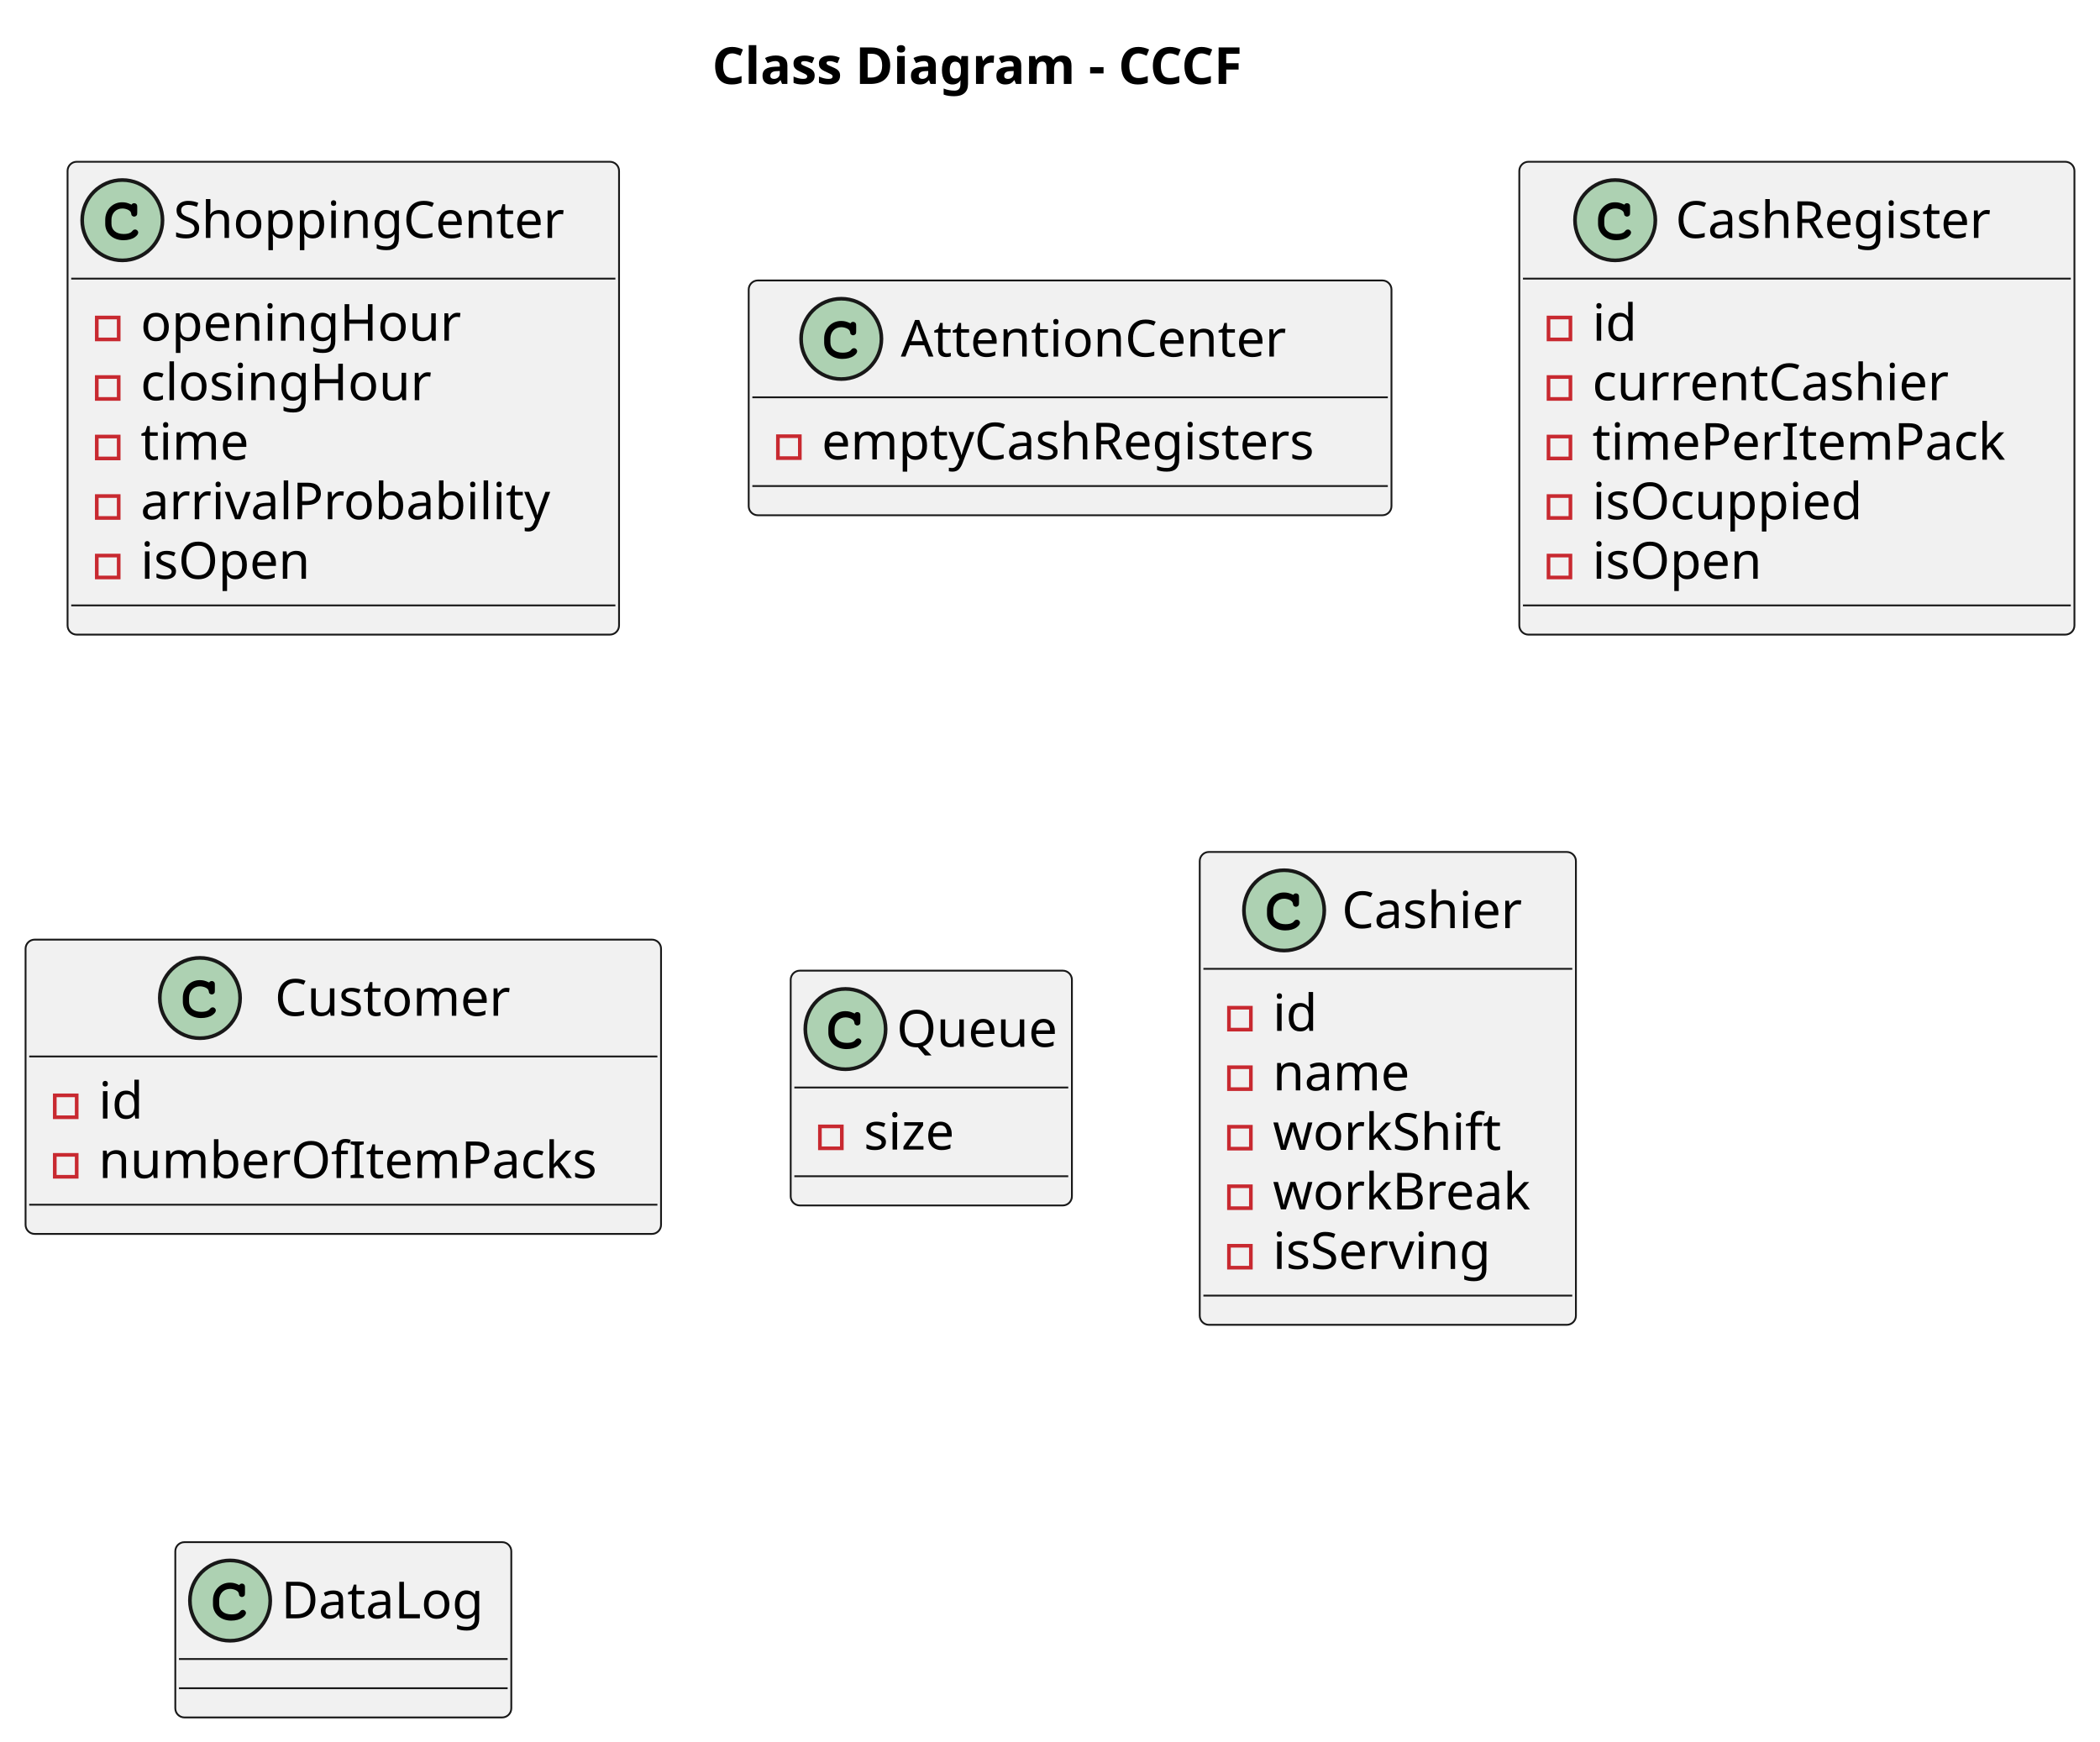
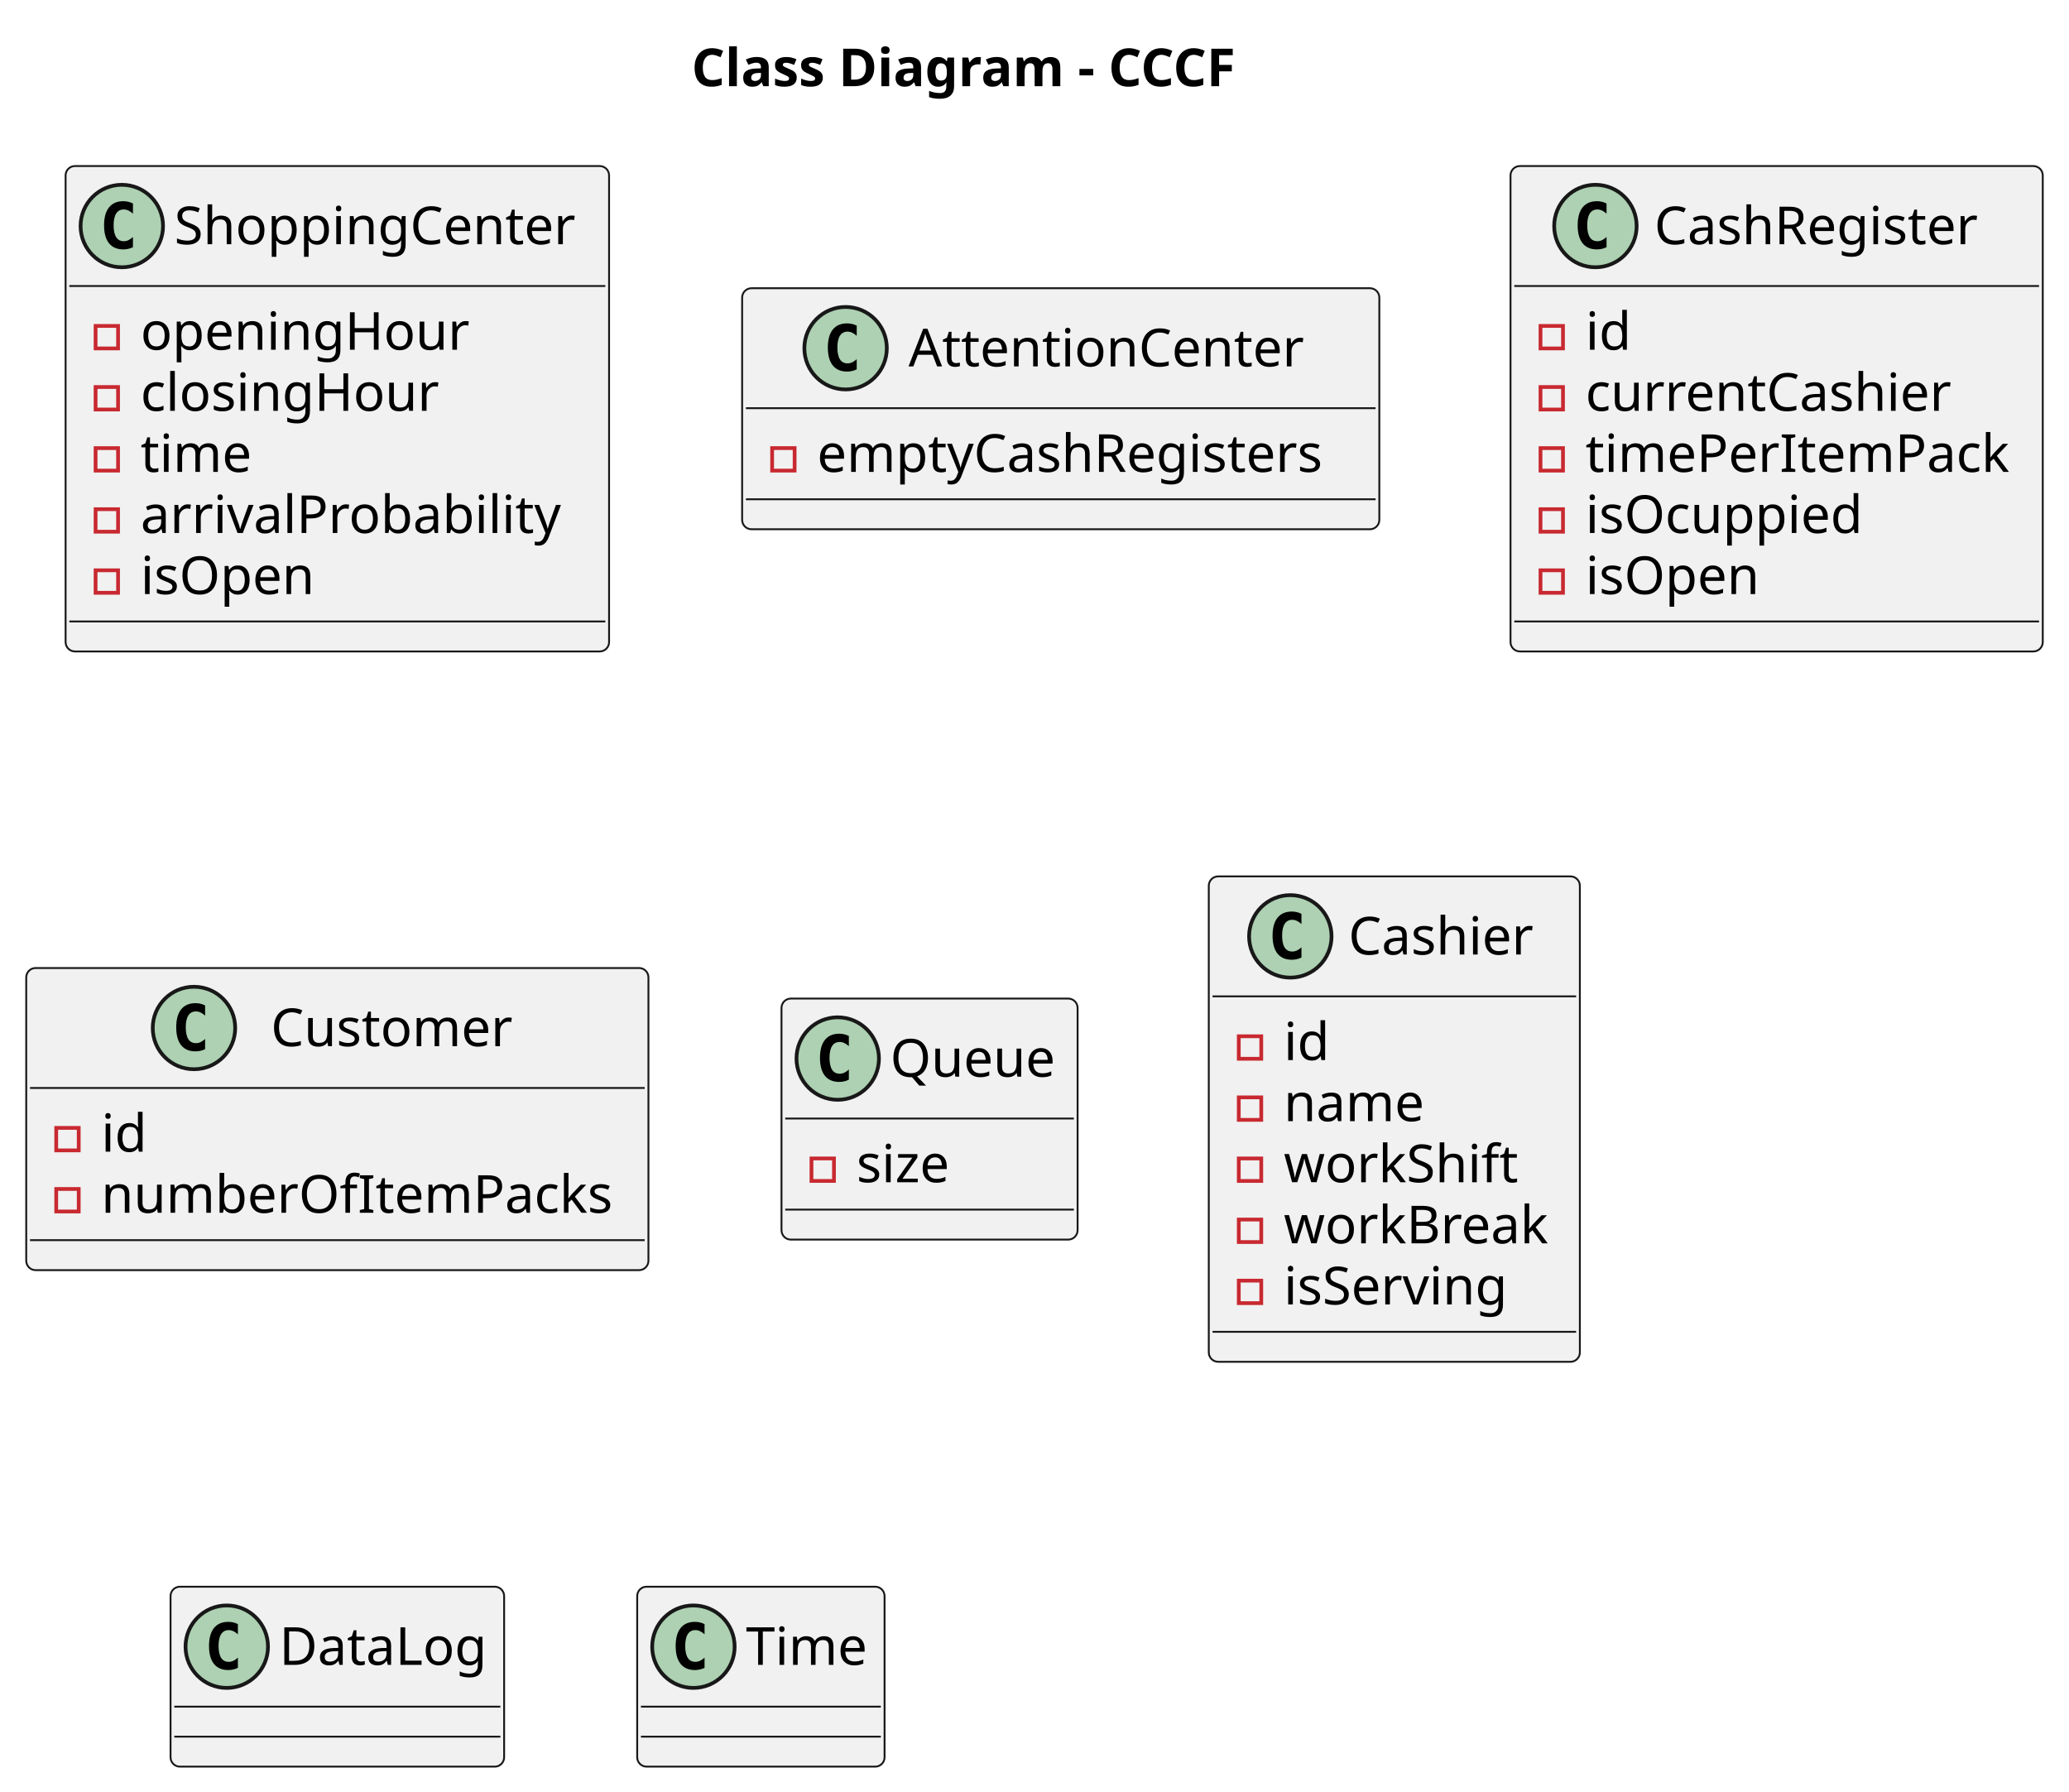
- <svg xmlns="http://www.w3.org/2000/svg" contentStyleType="text/css" height="477px" preserveAspectRatio="none" style="width:575px;height:477px;background:#FFFFFF;" version="1.1" viewBox="0 0 575 477" width="575px" zoomAndPan="magnify">
+ <svg xmlns="http://www.w3.org/2000/svg" contentStyleType="text/css" height="478px" preserveAspectRatio="none" style="width:552px;height:478px;background:#FFFFFF;" version="1.1" viewBox="0 0 552 478" width="552px" zoomAndPan="magnify">
  <defs />
  <g>
-     <text fill="#000000" font-family="sans-serif" font-size="14" font-weight="bold" lengthAdjust="spacing" textLength="171" x="195" y="22.995">Class Diagram - CCCF</text>
+     <text fill="#000000" font-family="sans-serif" font-size="14" font-weight="bold" lengthAdjust="spacing" textLength="169" x="184.5" y="22.995">Class Diagram - CCCF</text>
    <g id="elem_ShoppingCenter">
-       <rect codeLine="5" fill="#F1F1F1" height="129.484" id="ShoppingCenter" rx="2.5" ry="2.5" style="stroke:#181818;stroke-width:0.5;" width="151" x="18.5" y="44.297" />
-       <ellipse cx="33.5" cy="60.297" fill="#ADD1B2" rx="11" ry="11" style="stroke:#181818;stroke-width:1.0;" />
-       <path d="M35.844,55.969 C34.906,55.531 34.312,55.391 33.438,55.391 C30.812,55.391 28.812,57.469 28.812,60.188 L28.812,61.312 C28.812,63.891 30.922,65.781 33.812,65.781 C35.031,65.781 36.188,65.484 36.938,64.938 C37.516,64.531 37.844,64.078 37.844,63.688 C37.844,63.234 37.453,62.844 36.984,62.844 C36.766,62.844 36.562,62.922 36.375,63.109 C35.922,63.594 35.922,63.594 35.734,63.688 C35.312,63.953 34.625,64.078 33.859,64.078 C31.812,64.078 30.516,62.984 30.516,61.281 L30.516,60.188 C30.516,58.406 31.766,57.094 33.5,57.094 C34.078,57.094 34.688,57.25 35.156,57.5 C35.641,57.781 35.812,58 35.906,58.406 C35.969,58.812 36,58.938 36.141,59.062 C36.281,59.203 36.516,59.312 36.734,59.312 C37,59.312 37.266,59.172 37.438,58.953 C37.547,58.797 37.578,58.609 37.578,58.188 L37.578,56.766 C37.578,56.328 37.562,56.203 37.469,56.047 C37.312,55.781 37.031,55.641 36.734,55.641 C36.438,55.641 36.234,55.734 36.016,56.047 L35.844,55.969 Z " fill="#000000" />
-       <text fill="#000000" font-family="sans-serif" font-size="14" lengthAdjust="spacing" textLength="119" x="47.5" y="65.144">ShoppingCenter</text>
-       <line style="stroke:#181818;stroke-width:0.5;" x1="19.5" x2="168.5" y1="76.297" y2="76.297" />
-       <rect fill="none" height="6" style="stroke:#C82930;stroke-width:1.0;" width="6" x="26.5" y="86.945" />
-       <text fill="#000000" font-family="sans-serif" font-size="14" lengthAdjust="spacing" textLength="92" x="38.5" y="93.292">openingHour</text>
-       <rect fill="none" height="6" style="stroke:#C82930;stroke-width:1.0;" width="6" x="26.5" y="103.242" />
-       <text fill="#000000" font-family="sans-serif" font-size="14" lengthAdjust="spacing" textLength="83" x="38.5" y="109.589">closingHour</text>
-       <rect fill="none" height="6" style="stroke:#C82930;stroke-width:1.0;" width="6" x="26.5" y="119.539" />
-       <text fill="#000000" font-family="sans-serif" font-size="14" lengthAdjust="spacing" textLength="34" x="38.5" y="125.886">time</text>
-       <rect fill="none" height="6" style="stroke:#C82930;stroke-width:1.0;" width="6" x="26.5" y="135.836" />
-       <text fill="#000000" font-family="sans-serif" font-size="14" lengthAdjust="spacing" textLength="123" x="38.5" y="142.183">arrivalProbability</text>
-       <rect fill="none" height="6" style="stroke:#C82930;stroke-width:1.0;" width="6" x="26.5" y="152.133" />
-       <text fill="#000000" font-family="sans-serif" font-size="14" lengthAdjust="spacing" textLength="50" x="38.5" y="158.48">isOpen</text>
-       <line style="stroke:#181818;stroke-width:0.5;" x1="19.5" x2="168.5" y1="165.781" y2="165.781" />
+       <rect codeLine="5" fill="#F1F1F1" height="129.484" id="ShoppingCenter" rx="2.5" ry="2.5" style="stroke:#181818;stroke-width:0.5;" width="145" x="17.5" y="44.297" />
+       <ellipse cx="32.5" cy="60.297" fill="#ADD1B2" rx="11" ry="11" style="stroke:#181818;stroke-width:1.0;" />
+       <path d="M35.469,65.938 Q34.891,66.234 34.25,66.375 Q33.609,66.531 32.906,66.531 Q30.406,66.531 29.078,64.891 Q27.766,63.234 27.766,60.109 Q27.766,56.984 29.078,55.328 Q30.406,53.672 32.906,53.672 Q33.609,53.672 34.25,53.828 Q34.906,53.984 35.469,54.281 L35.469,57 Q34.844,56.422 34.25,56.156 Q33.656,55.875 33.031,55.875 Q31.688,55.875 31,56.953 Q30.312,58.016 30.312,60.109 Q30.312,62.203 31,63.281 Q31.688,64.344 33.031,64.344 Q33.656,64.344 34.25,64.078 Q34.844,63.797 35.469,63.219 L35.469,65.938 Z " fill="#000000" />
+       <text fill="#000000" font-family="sans-serif" font-size="14" lengthAdjust="spacing" textLength="113" x="46.5" y="65.144">ShoppingCenter</text>
+       <line style="stroke:#181818;stroke-width:0.5;" x1="18.5" x2="161.5" y1="76.297" y2="76.297" />
+       <rect fill="none" height="6" style="stroke:#C82930;stroke-width:1.0;" width="6" x="25.5" y="86.945" />
+       <text fill="#000000" font-family="sans-serif" font-size="14" lengthAdjust="spacing" textLength="90" x="37.5" y="93.292">openingHour</text>
+       <rect fill="none" height="6" style="stroke:#C82930;stroke-width:1.0;" width="6" x="25.5" y="103.242" />
+       <text fill="#000000" font-family="sans-serif" font-size="14" lengthAdjust="spacing" textLength="82" x="37.5" y="109.589">closingHour</text>
+       <rect fill="none" height="6" style="stroke:#C82930;stroke-width:1.0;" width="6" x="25.5" y="119.539" />
+       <text fill="#000000" font-family="sans-serif" font-size="14" lengthAdjust="spacing" textLength="30" x="37.5" y="125.886">time</text>
+       <rect fill="none" height="6" style="stroke:#C82930;stroke-width:1.0;" width="6" x="25.5" y="135.836" />
+       <text fill="#000000" font-family="sans-serif" font-size="14" lengthAdjust="spacing" textLength="109" x="37.5" y="142.183">arrivalProbability</text>
+       <rect fill="none" height="6" style="stroke:#C82930;stroke-width:1.0;" width="6" x="25.5" y="152.133" />
+       <text fill="#000000" font-family="sans-serif" font-size="14" lengthAdjust="spacing" textLength="49" x="37.5" y="158.48">isOpen</text>
+       <line style="stroke:#181818;stroke-width:0.5;" x1="18.5" x2="161.5" y1="165.781" y2="165.781" />
    </g>
    <g id="elem_AttentionCenter">
-       <rect codeLine="13" fill="#F1F1F1" height="64.297" id="AttentionCenter" rx="2.5" ry="2.5" style="stroke:#181818;stroke-width:0.5;" width="176" x="205" y="76.797" />
-       <ellipse cx="230.35" cy="92.797" fill="#ADD1B2" rx="11" ry="11" style="stroke:#181818;stroke-width:1.0;" />
-       <path d="M232.694,88.469 C231.756,88.031 231.162,87.891 230.287,87.891 C227.662,87.891 225.662,89.969 225.662,92.688 L225.662,93.812 C225.662,96.391 227.772,98.281 230.662,98.281 C231.881,98.281 233.037,97.984 233.787,97.438 C234.366,97.031 234.694,96.578 234.694,96.188 C234.694,95.734 234.303,95.344 233.834,95.344 C233.616,95.344 233.412,95.422 233.225,95.609 C232.772,96.094 232.772,96.094 232.584,96.188 C232.162,96.453 231.475,96.578 230.709,96.578 C228.662,96.578 227.366,95.484 227.366,93.781 L227.366,92.688 C227.366,90.906 228.616,89.594 230.35,89.594 C230.928,89.594 231.537,89.75 232.006,90 C232.491,90.281 232.662,90.5 232.756,90.906 C232.819,91.312 232.85,91.438 232.991,91.562 C233.131,91.703 233.366,91.812 233.584,91.812 C233.85,91.812 234.116,91.672 234.287,91.453 C234.397,91.297 234.428,91.109 234.428,90.688 L234.428,89.266 C234.428,88.828 234.412,88.703 234.319,88.547 C234.162,88.281 233.881,88.141 233.584,88.141 C233.287,88.141 233.084,88.234 232.866,88.547 L232.694,88.469 Z " fill="#000000" />
-       <text fill="#000000" font-family="sans-serif" font-size="14" lengthAdjust="spacing" textLength="121" x="246.65" y="97.644">AttentionCenter</text>
-       <line style="stroke:#181818;stroke-width:0.5;" x1="206" x2="380" y1="108.797" y2="108.797" />
-       <rect fill="none" height="6" style="stroke:#C82930;stroke-width:1.0;" width="6" x="213" y="119.445" />
-       <text fill="#000000" font-family="sans-serif" font-size="14" lengthAdjust="spacing" textLength="150" x="225" y="125.792">emptyCashRegisters</text>
-       <line style="stroke:#181818;stroke-width:0.5;" x1="206" x2="380" y1="133.094" y2="133.094" />
+       <rect codeLine="13" fill="#F1F1F1" height="64.297" id="AttentionCenter" rx="2.5" ry="2.5" style="stroke:#181818;stroke-width:0.5;" width="170" x="198" y="76.887" />
+       <ellipse cx="225.6" cy="92.887" fill="#ADD1B2" rx="11" ry="11" style="stroke:#181818;stroke-width:1.0;" />
+       <path d="M228.569,98.528 Q227.991,98.824 227.35,98.965 Q226.709,99.121 226.006,99.121 Q223.506,99.121 222.178,97.481 Q220.866,95.824 220.866,92.699 Q220.866,89.574 222.178,87.918 Q223.506,86.262 226.006,86.262 Q226.709,86.262 227.35,86.418 Q228.006,86.574 228.569,86.871 L228.569,89.59 Q227.944,89.012 227.35,88.746 Q226.756,88.465 226.131,88.465 Q224.787,88.465 224.1,89.543 Q223.412,90.606 223.412,92.699 Q223.412,94.793 224.1,95.871 Q224.787,96.934 226.131,96.934 Q226.756,96.934 227.35,96.668 Q227.944,96.387 228.569,95.809 L228.569,98.528 Z " fill="#000000" />
+       <text fill="#000000" font-family="sans-serif" font-size="14" lengthAdjust="spacing" textLength="110" x="242.4" y="97.734">AttentionCenter</text>
+       <line style="stroke:#181818;stroke-width:0.5;" x1="199" x2="367" y1="108.887" y2="108.887" />
+       <rect fill="none" height="6" style="stroke:#C82930;stroke-width:1.0;" width="6" x="206" y="119.535" />
+       <text fill="#000000" font-family="sans-serif" font-size="14" lengthAdjust="spacing" textLength="144" x="218" y="125.882">emptyCashRegisters</text>
+       <line style="stroke:#181818;stroke-width:0.5;" x1="199" x2="367" y1="133.184" y2="133.184" />
    </g>
    <g id="elem_CashRegister">
-       <rect codeLine="17" fill="#F1F1F1" height="129.484" id="CashRegister" rx="2.5" ry="2.5" style="stroke:#181818;stroke-width:0.5;" width="152" x="416" y="44.297" />
-       <ellipse cx="442.25" cy="60.297" fill="#ADD1B2" rx="11" ry="11" style="stroke:#181818;stroke-width:1.0;" />
-       <path d="M444.594,55.969 C443.656,55.531 443.062,55.391 442.188,55.391 C439.562,55.391 437.562,57.469 437.562,60.188 L437.562,61.312 C437.562,63.891 439.672,65.781 442.562,65.781 C443.781,65.781 444.938,65.484 445.688,64.938 C446.266,64.531 446.594,64.078 446.594,63.688 C446.594,63.234 446.203,62.844 445.734,62.844 C445.516,62.844 445.312,62.922 445.125,63.109 C444.672,63.594 444.672,63.594 444.484,63.688 C444.062,63.953 443.375,64.078 442.609,64.078 C440.562,64.078 439.266,62.984 439.266,61.281 L439.266,60.188 C439.266,58.406 440.516,57.094 442.25,57.094 C442.828,57.094 443.438,57.25 443.906,57.5 C444.391,57.781 444.562,58 444.656,58.406 C444.719,58.812 444.75,58.938 444.891,59.062 C445.031,59.203 445.266,59.312 445.484,59.312 C445.75,59.312 446.016,59.172 446.188,58.953 C446.297,58.797 446.328,58.609 446.328,58.188 L446.328,56.766 C446.328,56.328 446.312,56.203 446.219,56.047 C446.062,55.781 445.781,55.641 445.484,55.641 C445.188,55.641 444.984,55.734 444.766,56.047 L444.594,55.969 Z " fill="#000000" />
-       <text fill="#000000" font-family="sans-serif" font-size="14" lengthAdjust="spacing" textLength="95" x="458.75" y="65.144">CashRegister</text>
-       <line style="stroke:#181818;stroke-width:0.5;" x1="417" x2="567" y1="76.297" y2="76.297" />
-       <rect fill="none" height="6" style="stroke:#C82930;stroke-width:1.0;" width="6" x="424" y="86.945" />
-       <text fill="#000000" font-family="sans-serif" font-size="14" lengthAdjust="spacing" textLength="13" x="436" y="93.292">id</text>
-       <rect fill="none" height="6" style="stroke:#C82930;stroke-width:1.0;" width="6" x="424" y="103.242" />
-       <text fill="#000000" font-family="sans-serif" font-size="14" lengthAdjust="spacing" textLength="106" x="436" y="109.589">currentCashier</text>
-       <rect fill="none" height="6" style="stroke:#C82930;stroke-width:1.0;" width="6" x="424" y="119.539" />
-       <text fill="#000000" font-family="sans-serif" font-size="14" lengthAdjust="spacing" textLength="126" x="436" y="125.886">timePerItemPack</text>
-       <rect fill="none" height="6" style="stroke:#C82930;stroke-width:1.0;" width="6" x="424" y="135.836" />
-       <text fill="#000000" font-family="sans-serif" font-size="14" lengthAdjust="spacing" textLength="80" x="436" y="142.183">isOcuppied</text>
-       <rect fill="none" height="6" style="stroke:#C82930;stroke-width:1.0;" width="6" x="424" y="152.133" />
-       <text fill="#000000" font-family="sans-serif" font-size="14" lengthAdjust="spacing" textLength="50" x="436" y="158.48">isOpen</text>
-       <line style="stroke:#181818;stroke-width:0.5;" x1="417" x2="567" y1="165.781" y2="165.781" />
+       <rect codeLine="17" fill="#F1F1F1" height="129.484" id="CashRegister" rx="2.5" ry="2.5" style="stroke:#181818;stroke-width:0.5;" width="142" x="403" y="44.297" />
+       <ellipse cx="425.65" cy="60.297" fill="#ADD1B2" rx="11" ry="11" style="stroke:#181818;stroke-width:1.0;" />
+       <path d="M428.619,65.938 Q428.041,66.234 427.4,66.375 Q426.759,66.531 426.056,66.531 Q423.556,66.531 422.228,64.891 Q420.916,63.234 420.916,60.109 Q420.916,56.984 422.228,55.328 Q423.556,53.672 426.056,53.672 Q426.759,53.672 427.4,53.828 Q428.056,53.984 428.619,54.281 L428.619,57 Q427.994,56.422 427.4,56.156 Q426.806,55.875 426.181,55.875 Q424.837,55.875 424.15,56.953 Q423.462,58.016 423.462,60.109 Q423.462,62.203 424.15,63.281 Q424.837,64.344 426.181,64.344 Q426.806,64.344 427.4,64.078 Q427.994,63.797 428.619,63.219 L428.619,65.938 Z " fill="#000000" />
+       <text fill="#000000" font-family="sans-serif" font-size="14" lengthAdjust="spacing" textLength="93" x="441.35" y="65.144">CashRegister</text>
+       <line style="stroke:#181818;stroke-width:0.5;" x1="404" x2="544" y1="76.297" y2="76.297" />
+       <rect fill="none" height="6" style="stroke:#C82930;stroke-width:1.0;" width="6" x="411" y="86.945" />
+       <text fill="#000000" font-family="sans-serif" font-size="14" lengthAdjust="spacing" textLength="12" x="423" y="93.292">id</text>
+       <rect fill="none" height="6" style="stroke:#C82930;stroke-width:1.0;" width="6" x="411" y="103.242" />
+       <text fill="#000000" font-family="sans-serif" font-size="14" lengthAdjust="spacing" textLength="102" x="423" y="109.589">currentCashier</text>
+       <rect fill="none" height="6" style="stroke:#C82930;stroke-width:1.0;" width="6" x="411" y="119.539" />
+       <text fill="#000000" font-family="sans-serif" font-size="14" lengthAdjust="spacing" textLength="116" x="423" y="125.886">timePerItemPack</text>
+       <rect fill="none" height="6" style="stroke:#C82930;stroke-width:1.0;" width="6" x="411" y="135.836" />
+       <text fill="#000000" font-family="sans-serif" font-size="14" lengthAdjust="spacing" textLength="78" x="423" y="142.183">isOcuppied</text>
+       <rect fill="none" height="6" style="stroke:#C82930;stroke-width:1.0;" width="6" x="411" y="152.133" />
+       <text fill="#000000" font-family="sans-serif" font-size="14" lengthAdjust="spacing" textLength="49" x="423" y="158.48">isOpen</text>
+       <line style="stroke:#181818;stroke-width:0.5;" x1="404" x2="544" y1="165.781" y2="165.781" />
    </g>
    <g id="elem_Customer">
-       <rect codeLine="25" fill="#F1F1F1" height="80.594" id="Customer" rx="2.5" ry="2.5" style="stroke:#181818;stroke-width:0.5;" width="174" x="7" y="257.297" />
-       <ellipse cx="54.75" cy="273.297" fill="#ADD1B2" rx="11" ry="11" style="stroke:#181818;stroke-width:1.0;" />
-       <path d="M57.094,268.969 C56.156,268.531 55.562,268.391 54.688,268.391 C52.062,268.391 50.062,270.469 50.062,273.188 L50.062,274.312 C50.062,276.891 52.172,278.781 55.062,278.781 C56.281,278.781 57.438,278.484 58.188,277.938 C58.766,277.531 59.094,277.078 59.094,276.688 C59.094,276.234 58.703,275.844 58.234,275.844 C58.016,275.844 57.812,275.922 57.625,276.109 C57.172,276.594 57.172,276.594 56.984,276.688 C56.562,276.953 55.875,277.078 55.109,277.078 C53.062,277.078 51.766,275.984 51.766,274.281 L51.766,273.188 C51.766,271.406 53.016,270.094 54.75,270.094 C55.328,270.094 55.938,270.25 56.406,270.5 C56.891,270.781 57.062,271 57.156,271.406 C57.219,271.812 57.25,271.938 57.391,272.062 C57.531,272.203 57.766,272.312 57.984,272.312 C58.25,272.312 58.516,272.172 58.688,271.953 C58.797,271.797 58.828,271.609 58.828,271.188 L58.828,269.766 C58.828,269.328 58.812,269.203 58.719,269.047 C58.562,268.781 58.281,268.641 57.984,268.641 C57.688,268.641 57.484,268.734 57.266,269.047 L57.094,268.969 Z " fill="#000000" />
-       <text fill="#000000" font-family="sans-serif" font-size="14" lengthAdjust="spacing" textLength="70" x="75.25" y="278.144">Customer</text>
-       <line style="stroke:#181818;stroke-width:0.5;" x1="8" x2="180" y1="289.297" y2="289.297" />
-       <rect fill="none" height="6" style="stroke:#C82930;stroke-width:1.0;" width="6" x="15" y="299.945" />
-       <text fill="#000000" font-family="sans-serif" font-size="14" lengthAdjust="spacing" textLength="13" x="27" y="306.292">id</text>
-       <rect fill="none" height="6" style="stroke:#C82930;stroke-width:1.0;" width="6" x="15" y="316.242" />
-       <text fill="#000000" font-family="sans-serif" font-size="14" lengthAdjust="spacing" textLength="148" x="27" y="322.589">numberOfItemPacks</text>
-       <line style="stroke:#181818;stroke-width:0.5;" x1="8" x2="180" y1="329.891" y2="329.891" />
+       <rect codeLine="25" fill="#F1F1F1" height="80.594" id="Customer" rx="2.5" ry="2.5" style="stroke:#181818;stroke-width:0.5;" width="166" x="7" y="258.227" />
+       <ellipse cx="51.75" cy="274.227" fill="#ADD1B2" rx="11" ry="11" style="stroke:#181818;stroke-width:1.0;" />
+       <path d="M54.719,279.868 Q54.141,280.164 53.5,280.305 Q52.859,280.461 52.156,280.461 Q49.656,280.461 48.328,278.821 Q47.016,277.164 47.016,274.039 Q47.016,270.914 48.328,269.258 Q49.656,267.602 52.156,267.602 Q52.859,267.602 53.5,267.758 Q54.156,267.914 54.719,268.211 L54.719,270.93 Q54.094,270.352 53.5,270.086 Q52.906,269.805 52.281,269.805 Q50.938,269.805 50.25,270.883 Q49.562,271.946 49.562,274.039 Q49.562,276.133 50.25,277.211 Q50.938,278.274 52.281,278.274 Q52.906,278.274 53.5,278.008 Q54.094,277.727 54.719,277.149 L54.719,279.868 Z " fill="#000000" />
+       <text fill="#000000" font-family="sans-serif" font-size="14" lengthAdjust="spacing" textLength="68" x="72.25" y="279.074">Customer</text>
+       <line style="stroke:#181818;stroke-width:0.5;" x1="8" x2="172" y1="290.227" y2="290.227" />
+       <rect fill="none" height="6" style="stroke:#C82930;stroke-width:1.0;" width="6" x="15" y="300.875" />
+       <text fill="#000000" font-family="sans-serif" font-size="14" lengthAdjust="spacing" textLength="12" x="27" y="307.222">id</text>
+       <rect fill="none" height="6" style="stroke:#C82930;stroke-width:1.0;" width="6" x="15" y="317.172" />
+       <text fill="#000000" font-family="sans-serif" font-size="14" lengthAdjust="spacing" textLength="140" x="27" y="323.519">numberOfItemPacks</text>
+       <line style="stroke:#181818;stroke-width:0.5;" x1="8" x2="172" y1="330.821" y2="330.821" />
    </g>
    <g id="elem_Queue">
-       <rect codeLine="30" fill="#F1F1F1" height="64.297" id="Queue" rx="2.5" ry="2.5" style="stroke:#181818;stroke-width:0.5;" width="77" x="216.5" y="265.797" />
-       <ellipse cx="231.5" cy="281.797" fill="#ADD1B2" rx="11" ry="11" style="stroke:#181818;stroke-width:1.0;" />
-       <path d="M233.844,277.469 C232.906,277.031 232.312,276.891 231.438,276.891 C228.812,276.891 226.812,278.969 226.812,281.688 L226.812,282.812 C226.812,285.391 228.922,287.281 231.812,287.281 C233.031,287.281 234.188,286.984 234.938,286.438 C235.516,286.031 235.844,285.578 235.844,285.188 C235.844,284.734 235.453,284.344 234.984,284.344 C234.766,284.344 234.562,284.422 234.375,284.609 C233.922,285.094 233.922,285.094 233.734,285.188 C233.312,285.453 232.625,285.578 231.859,285.578 C229.812,285.578 228.516,284.484 228.516,282.781 L228.516,281.688 C228.516,279.906 229.766,278.594 231.5,278.594 C232.078,278.594 232.688,278.75 233.156,279 C233.641,279.281 233.812,279.5 233.906,279.906 C233.969,280.312 234,280.438 234.141,280.562 C234.281,280.703 234.516,280.812 234.734,280.812 C235,280.812 235.266,280.672 235.438,280.453 C235.547,280.297 235.578,280.109 235.578,279.688 L235.578,278.266 C235.578,277.828 235.562,277.703 235.469,277.547 C235.312,277.281 235.031,277.141 234.734,277.141 C234.438,277.141 234.234,277.234 234.016,277.547 L233.844,277.469 Z " fill="#000000" />
-       <text fill="#000000" font-family="sans-serif" font-size="14" lengthAdjust="spacing" textLength="45" x="245.5" y="286.644">Queue</text>
-       <line style="stroke:#181818;stroke-width:0.5;" x1="217.5" x2="292.5" y1="297.797" y2="297.797" />
-       <rect fill="none" height="6" style="stroke:#C82930;stroke-width:1.0;" width="6" x="224.5" y="308.445" />
-       <text fill="#000000" font-family="sans-serif" font-size="14" lengthAdjust="spacing" textLength="28" x="236.5" y="314.792">size</text>
-       <line style="stroke:#181818;stroke-width:0.5;" x1="217.5" x2="292.5" y1="322.094" y2="322.094" />
+       <rect codeLine="30" fill="#F1F1F1" height="64.297" id="Queue" rx="2.5" ry="2.5" style="stroke:#181818;stroke-width:0.5;" width="79" x="208.5" y="266.377" />
+       <ellipse cx="223.5" cy="282.377" fill="#ADD1B2" rx="11" ry="11" style="stroke:#181818;stroke-width:1.0;" />
+       <path d="M226.469,288.017 Q225.891,288.314 225.25,288.455 Q224.609,288.611 223.906,288.611 Q221.406,288.611 220.078,286.971 Q218.766,285.314 218.766,282.189 Q218.766,279.064 220.078,277.408 Q221.406,275.752 223.906,275.752 Q224.609,275.752 225.25,275.908 Q225.906,276.064 226.469,276.361 L226.469,279.08 Q225.844,278.502 225.25,278.236 Q224.656,277.955 224.031,277.955 Q222.688,277.955 222,279.033 Q221.312,280.096 221.312,282.189 Q221.312,284.283 222,285.361 Q222.688,286.424 224.031,286.424 Q224.656,286.424 225.25,286.158 Q225.844,285.877 226.469,285.299 L226.469,288.017 Z " fill="#000000" />
+       <text fill="#000000" font-family="sans-serif" font-size="14" lengthAdjust="spacing" textLength="47" x="237.5" y="287.224">Queue</text>
+       <line style="stroke:#181818;stroke-width:0.5;" x1="209.5" x2="286.5" y1="298.377" y2="298.377" />
+       <rect fill="none" height="6" style="stroke:#C82930;stroke-width:1.0;" width="6" x="216.5" y="309.025" />
+       <text fill="#000000" font-family="sans-serif" font-size="14" lengthAdjust="spacing" textLength="28" x="228.5" y="315.372">size</text>
+       <line style="stroke:#181818;stroke-width:0.5;" x1="209.5" x2="286.5" y1="322.674" y2="322.674" />
    </g>
    <g id="elem_Cashier">
-       <rect codeLine="34" fill="#F1F1F1" height="129.484" id="Cashier" rx="2.5" ry="2.5" style="stroke:#181818;stroke-width:0.5;" width="103" x="328.5" y="233.297" />
-       <ellipse cx="351.6" cy="249.297" fill="#ADD1B2" rx="11" ry="11" style="stroke:#181818;stroke-width:1.0;" />
-       <path d="M353.944,244.969 C353.006,244.531 352.413,244.391 351.538,244.391 C348.913,244.391 346.913,246.469 346.913,249.188 L346.913,250.312 C346.913,252.891 349.022,254.781 351.913,254.781 C353.131,254.781 354.288,254.484 355.038,253.938 C355.616,253.531 355.944,253.078 355.944,252.688 C355.944,252.234 355.553,251.844 355.084,251.844 C354.866,251.844 354.663,251.922 354.475,252.109 C354.022,252.594 354.022,252.594 353.834,252.688 C353.413,252.953 352.725,253.078 351.959,253.078 C349.913,253.078 348.616,251.984 348.616,250.281 L348.616,249.188 C348.616,247.406 349.866,246.094 351.6,246.094 C352.178,246.094 352.788,246.25 353.256,246.5 C353.741,246.781 353.913,247 354.006,247.406 C354.069,247.812 354.1,247.938 354.241,248.062 C354.381,248.203 354.616,248.312 354.834,248.312 C355.1,248.312 355.366,248.172 355.538,247.953 C355.647,247.797 355.678,247.609 355.678,247.188 L355.678,245.766 C355.678,245.328 355.663,245.203 355.569,245.047 C355.413,244.781 355.131,244.641 354.834,244.641 C354.538,244.641 354.334,244.734 354.116,245.047 L353.944,244.969 Z " fill="#000000" />
-       <text fill="#000000" font-family="sans-serif" font-size="14" lengthAdjust="spacing" textLength="53" x="367.4" y="254.144">Cashier</text>
-       <line style="stroke:#181818;stroke-width:0.5;" x1="329.5" x2="430.5" y1="265.297" y2="265.297" />
-       <rect fill="none" height="6" style="stroke:#C82930;stroke-width:1.0;" width="6" x="336.5" y="275.945" />
-       <text fill="#000000" font-family="sans-serif" font-size="14" lengthAdjust="spacing" textLength="13" x="348.5" y="282.292">id</text>
-       <rect fill="none" height="6" style="stroke:#C82930;stroke-width:1.0;" width="6" x="336.5" y="292.242" />
-       <text fill="#000000" font-family="sans-serif" font-size="14" lengthAdjust="spacing" textLength="40" x="348.5" y="298.589">name</text>
-       <rect fill="none" height="6" style="stroke:#C82930;stroke-width:1.0;" width="6" x="336.5" y="308.539" />
-       <text fill="#000000" font-family="sans-serif" font-size="14" lengthAdjust="spacing" textLength="70" x="348.5" y="314.886">workShift</text>
-       <rect fill="none" height="6" style="stroke:#C82930;stroke-width:1.0;" width="6" x="336.5" y="324.836" />
-       <text fill="#000000" font-family="sans-serif" font-size="14" lengthAdjust="spacing" textLength="77" x="348.5" y="331.183">workBreak</text>
-       <rect fill="none" height="6" style="stroke:#C82930;stroke-width:1.0;" width="6" x="336.5" y="341.133" />
-       <text fill="#000000" font-family="sans-serif" font-size="14" lengthAdjust="spacing" textLength="65" x="348.5" y="347.479">isServing</text>
-       <line style="stroke:#181818;stroke-width:0.5;" x1="329.5" x2="430.5" y1="354.781" y2="354.781" />
+       <rect codeLine="34" fill="#F1F1F1" height="129.484" id="Cashier" rx="2.5" ry="2.5" style="stroke:#181818;stroke-width:0.5;" width="99" x="322.5" y="233.787" />
+       <ellipse cx="344.25" cy="249.787" fill="#ADD1B2" rx="11" ry="11" style="stroke:#181818;stroke-width:1.0;" />
+       <path d="M347.219,255.428 Q346.641,255.724 346,255.865 Q345.359,256.021 344.656,256.021 Q342.156,256.021 340.828,254.381 Q339.516,252.724 339.516,249.599 Q339.516,246.474 340.828,244.818 Q342.156,243.162 344.656,243.162 Q345.359,243.162 346,243.318 Q346.656,243.474 347.219,243.771 L347.219,246.49 Q346.594,245.912 346,245.646 Q345.406,245.365 344.781,245.365 Q343.438,245.365 342.75,246.443 Q342.062,247.506 342.062,249.599 Q342.062,251.693 342.75,252.771 Q343.438,253.834 344.781,253.834 Q345.406,253.834 346,253.568 Q346.594,253.287 347.219,252.709 L347.219,255.428 Z " fill="#000000" />
+       <text fill="#000000" font-family="sans-serif" font-size="14" lengthAdjust="spacing" textLength="52" x="359.75" y="254.634">Cashier</text>
+       <line style="stroke:#181818;stroke-width:0.5;" x1="323.5" x2="420.5" y1="265.787" y2="265.787" />
+       <rect fill="none" height="6" style="stroke:#C82930;stroke-width:1.0;" width="6" x="330.5" y="276.435" />
+       <text fill="#000000" font-family="sans-serif" font-size="14" lengthAdjust="spacing" textLength="12" x="342.5" y="282.782">id</text>
+       <rect fill="none" height="6" style="stroke:#C82930;stroke-width:1.0;" width="6" x="330.5" y="292.732" />
+       <text fill="#000000" font-family="sans-serif" font-size="14" lengthAdjust="spacing" textLength="39" x="342.5" y="299.079">name</text>
+       <rect fill="none" height="6" style="stroke:#C82930;stroke-width:1.0;" width="6" x="330.5" y="309.029" />
+       <text fill="#000000" font-family="sans-serif" font-size="14" lengthAdjust="spacing" textLength="63" x="342.5" y="315.376">workShift</text>
+       <rect fill="none" height="6" style="stroke:#C82930;stroke-width:1.0;" width="6" x="330.5" y="325.326" />
+       <text fill="#000000" font-family="sans-serif" font-size="14" lengthAdjust="spacing" textLength="73" x="342.5" y="331.673">workBreak</text>
+       <rect fill="none" height="6" style="stroke:#C82930;stroke-width:1.0;" width="6" x="330.5" y="341.623" />
+       <text fill="#000000" font-family="sans-serif" font-size="14" lengthAdjust="spacing" textLength="62" x="342.5" y="347.969">isServing</text>
+       <line style="stroke:#181818;stroke-width:0.5;" x1="323.5" x2="420.5" y1="355.271" y2="355.271" />
    </g>
    <g id="elem_DataLog">
-       <rect codeLine="42" fill="#F1F1F1" height="48" id="DataLog" rx="2.5" ry="2.5" style="stroke:#181818;stroke-width:0.5;" width="92" x="48" y="422.297" />
-       <ellipse cx="63" cy="438.297" fill="#ADD1B2" rx="11" ry="11" style="stroke:#181818;stroke-width:1.0;" />
-       <path d="M65.344,433.969 C64.406,433.531 63.812,433.391 62.938,433.391 C60.312,433.391 58.312,435.469 58.312,438.188 L58.312,439.312 C58.312,441.891 60.422,443.781 63.312,443.781 C64.531,443.781 65.688,443.484 66.438,442.938 C67.016,442.531 67.344,442.078 67.344,441.688 C67.344,441.234 66.953,440.844 66.484,440.844 C66.266,440.844 66.062,440.922 65.875,441.109 C65.422,441.594 65.422,441.594 65.234,441.688 C64.812,441.953 64.125,442.078 63.359,442.078 C61.312,442.078 60.016,440.984 60.016,439.281 L60.016,438.188 C60.016,436.406 61.266,435.094 63,435.094 C63.578,435.094 64.188,435.25 64.656,435.5 C65.141,435.781 65.312,436 65.406,436.406 C65.469,436.812 65.5,436.938 65.641,437.062 C65.781,437.203 66.016,437.312 66.234,437.312 C66.5,437.312 66.766,437.172 66.938,436.953 C67.047,436.797 67.078,436.609 67.078,436.188 L67.078,434.766 C67.078,434.328 67.062,434.203 66.969,434.047 C66.812,433.781 66.531,433.641 66.234,433.641 C65.938,433.641 65.734,433.734 65.516,434.047 L65.344,433.969 Z " fill="#000000" />
-       <text fill="#000000" font-family="sans-serif" font-size="14" lengthAdjust="spacing" textLength="60" x="77" y="443.144">DataLog</text>
-       <line style="stroke:#181818;stroke-width:0.5;" x1="49" x2="139" y1="454.297" y2="454.297" />
-       <line style="stroke:#181818;stroke-width:0.5;" x1="49" x2="139" y1="462.297" y2="462.297" />
+       <rect codeLine="42" fill="#F1F1F1" height="48" id="DataLog" rx="2.5" ry="2.5" style="stroke:#181818;stroke-width:0.5;" width="89" x="45.5" y="423.267" />
+       <ellipse cx="60.5" cy="439.267" fill="#ADD1B2" rx="11" ry="11" style="stroke:#181818;stroke-width:1.0;" />
+       <path d="M63.469,444.908 Q62.891,445.204 62.25,445.345 Q61.609,445.501 60.906,445.501 Q58.406,445.501 57.078,443.861 Q55.766,442.204 55.766,439.079 Q55.766,435.954 57.078,434.298 Q58.406,432.642 60.906,432.642 Q61.609,432.642 62.25,432.798 Q62.906,432.954 63.469,433.251 L63.469,435.97 Q62.844,435.392 62.25,435.126 Q61.656,434.845 61.031,434.845 Q59.688,434.845 59,435.923 Q58.312,436.986 58.312,439.079 Q58.312,441.173 59,442.251 Q59.688,443.314 61.031,443.314 Q61.656,443.314 62.25,443.048 Q62.844,442.767 63.469,442.189 L63.469,444.908 Z " fill="#000000" />
+       <text fill="#000000" font-family="sans-serif" font-size="14" lengthAdjust="spacing" textLength="57" x="74.5" y="444.114">DataLog</text>
+       <line style="stroke:#181818;stroke-width:0.5;" x1="46.5" x2="133.5" y1="455.267" y2="455.267" />
+       <line style="stroke:#181818;stroke-width:0.5;" x1="46.5" x2="133.5" y1="463.267" y2="463.267" />
+     </g>
+     <g id="elem_Time">
+       <rect codeLine="46" fill="#F1F1F1" height="48" id="Time" rx="2.5" ry="2.5" style="stroke:#181818;stroke-width:0.5;" width="66" x="170" y="423.267" />
+       <ellipse cx="185" cy="439.267" fill="#ADD1B2" rx="11" ry="11" style="stroke:#181818;stroke-width:1.0;" />
+       <path d="M187.969,444.908 Q187.391,445.204 186.75,445.345 Q186.109,445.501 185.406,445.501 Q182.906,445.501 181.578,443.861 Q180.266,442.204 180.266,439.079 Q180.266,435.954 181.578,434.298 Q182.906,432.642 185.406,432.642 Q186.109,432.642 186.75,432.798 Q187.406,432.954 187.969,433.251 L187.969,435.97 Q187.344,435.392 186.75,435.126 Q186.156,434.845 185.531,434.845 Q184.188,434.845 183.5,435.923 Q182.812,436.986 182.812,439.079 Q182.812,441.173 183.5,442.251 Q184.188,443.314 185.531,443.314 Q186.156,443.314 186.75,443.048 Q187.344,442.767 187.969,442.189 L187.969,444.908 Z " fill="#000000" />
+       <text fill="#000000" font-family="sans-serif" font-size="14" lengthAdjust="spacing" textLength="34" x="199" y="444.114">Time</text>
+       <line style="stroke:#181818;stroke-width:0.5;" x1="171" x2="235" y1="455.267" y2="455.267" />
+       <line style="stroke:#181818;stroke-width:0.5;" x1="171" x2="235" y1="463.267" y2="463.267" />
    </g>
  </g>
</svg>
